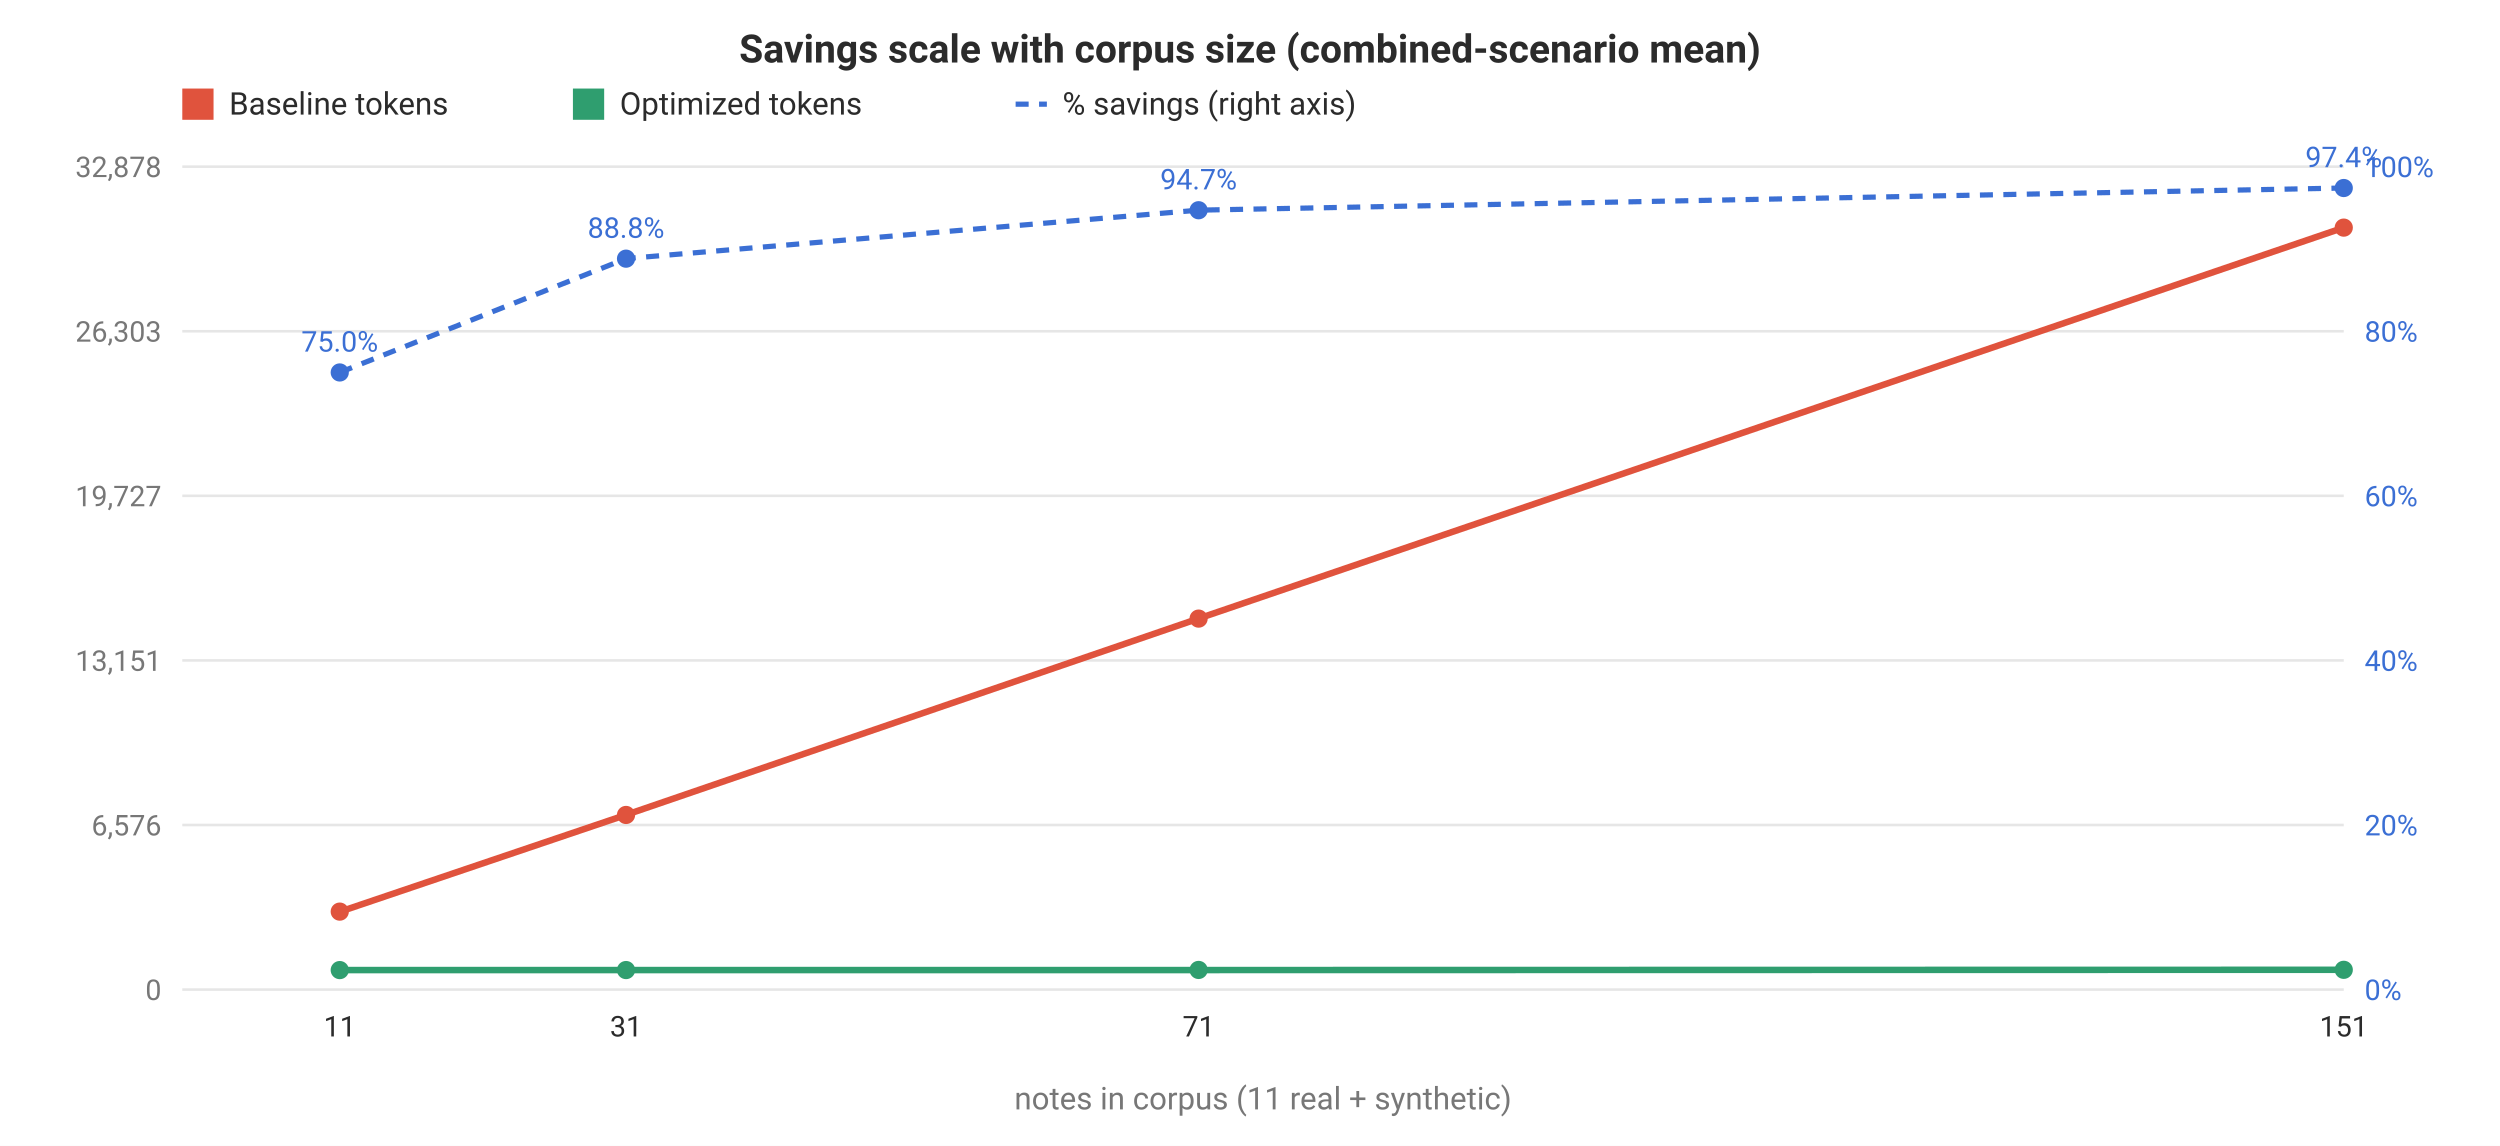
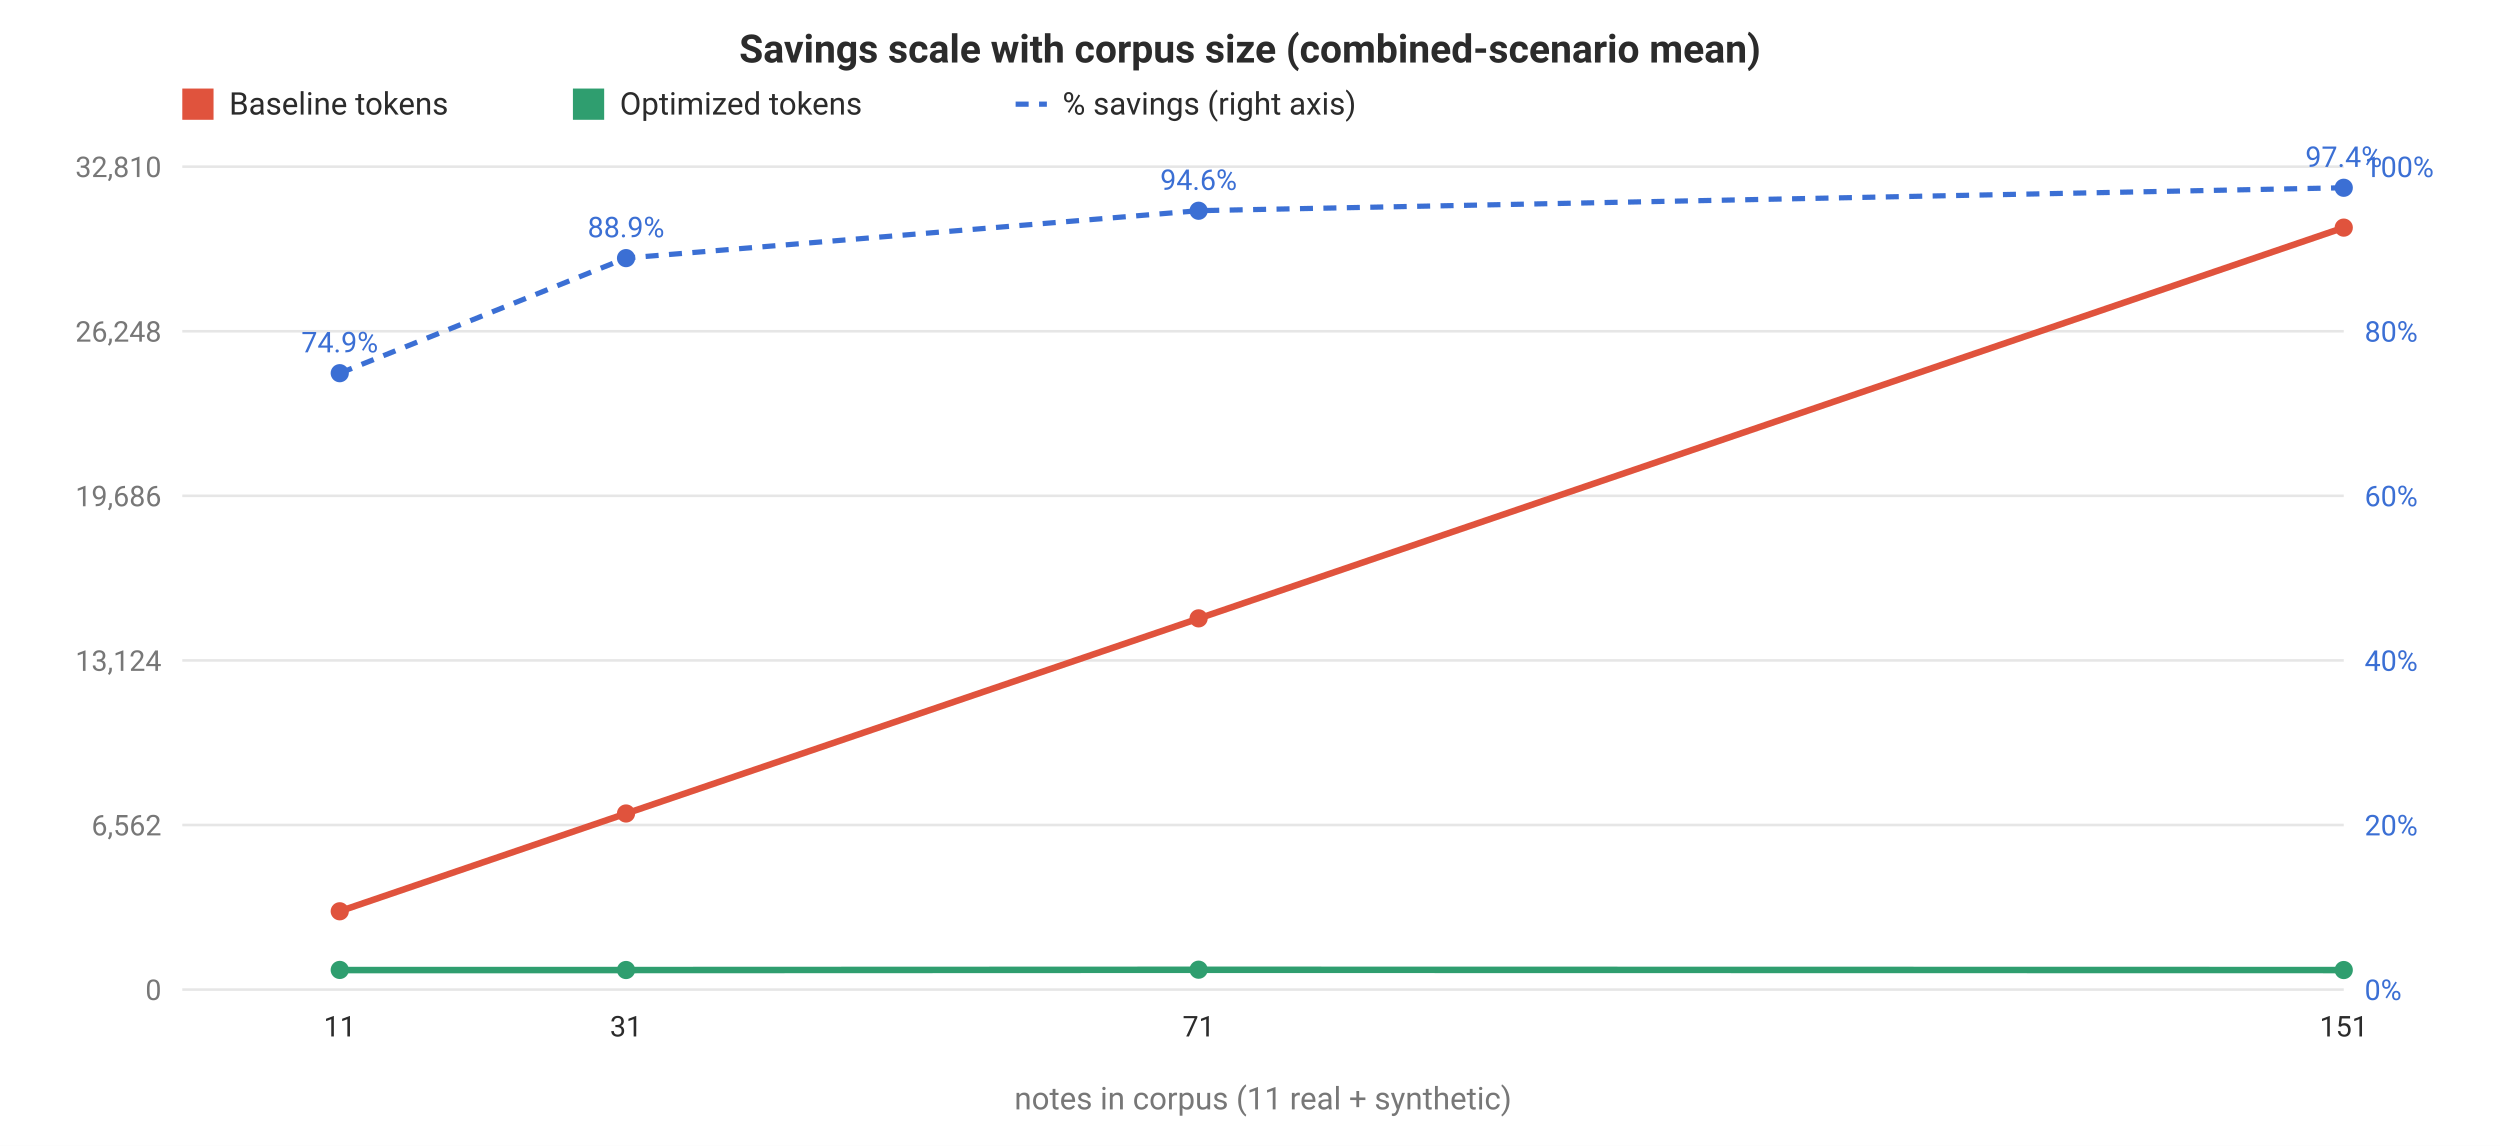
<svg xmlns="http://www.w3.org/2000/svg" viewBox="0 0 960 440" font-family="-apple-system,Segoe UI,Roboto,sans-serif">
  <rect width="960" height="440" fill="#ffffff" />
  <text x="480" y="24" text-anchor="middle" font-size="15" font-weight="600" fill="#2b2b2b">Savings scale with corpus size (combined-scenario mean)</text>
  <line x1="70" y1="380" x2="900" y2="380" stroke="#e6e6e6" />
  <text x="62" y="384" text-anchor="end" font-size="11" fill="#777">0</text>
  <text x="908" y="384" text-anchor="start" font-size="11" fill="#3b6fd4">0%</text>
  <line x1="70" y1="316.8" x2="900" y2="316.8" stroke="#e6e6e6" />
-   <text x="62" y="320.8" text-anchor="end" font-size="11" fill="#777">6,576</text>
+   <text x="62" y="320.8" text-anchor="end" font-size="11" fill="#777">6,562</text>
  <text x="908" y="320.8" text-anchor="start" font-size="11" fill="#3b6fd4">20%</text>
  <line x1="70" y1="253.6" x2="900" y2="253.6" stroke="#e6e6e6" />
-   <text x="62" y="257.6" text-anchor="end" font-size="11" fill="#777">13,151</text>
+   <text x="62" y="257.6" text-anchor="end" font-size="11" fill="#777">13,124</text>
  <text x="908" y="257.6" text-anchor="start" font-size="11" fill="#3b6fd4">40%</text>
  <line x1="70" y1="190.4" x2="900" y2="190.4" stroke="#e6e6e6" />
-   <text x="62" y="194.4" text-anchor="end" font-size="11" fill="#777">19,727</text>
+   <text x="62" y="194.4" text-anchor="end" font-size="11" fill="#777">19,686</text>
  <text x="908" y="194.4" text-anchor="start" font-size="11" fill="#3b6fd4">60%</text>
  <line x1="70" y1="127.2" x2="900" y2="127.2" stroke="#e6e6e6" />
-   <text x="62" y="131.2" text-anchor="end" font-size="11" fill="#777">26,303</text>
+   <text x="62" y="131.2" text-anchor="end" font-size="11" fill="#777">26,248</text>
  <text x="908" y="131.2" text-anchor="start" font-size="11" fill="#3b6fd4">80%</text>
  <line x1="70" y1="64" x2="900" y2="64" stroke="#e6e6e6" />
-   <text x="62" y="68" text-anchor="end" font-size="11" fill="#777">32,878</text>
+   <text x="62" y="68" text-anchor="end" font-size="11" fill="#777">32,810</text>
  <text x="908" y="68" text-anchor="start" font-size="11" fill="#3b6fd4">100%</text>
-   <path d="M130.5,350.1 L240.4,312.9 L460.3,237.5 L900.0,87.4" fill="none" stroke="#e0533d" stroke-width="2.5" />
-   <path d="M130.5,372.5 L240.4,372.5 L460.3,372.5 L900.0,372.4" fill="none" stroke="#2f9e6f" stroke-width="2.5" />
-   <path d="M130.5,143.0 L240.4,99.3 L460.3,80.7 L900.0,72.2" fill="none" stroke="#3b6fd4" stroke-width="2" stroke-dasharray="5 4" />
-   <circle cx="130.464" cy="350.061" r="3.5" fill="#e0533d" />
-   <circle cx="130.464" cy="372.513" r="3.5" fill="#2f9e6f" />
-   <circle cx="130.464" cy="143.025" r="3.5" fill="#3b6fd4" />
-   <text x="130.464" y="135.025" text-anchor="middle" font-size="11" fill="#3b6fd4">75.0%</text>
+   <path d="M130.5,349.9 L240.4,312.4 L460.3,237.5 L900.0,87.4" fill="none" stroke="#e0533d" stroke-width="2.5" />
+   <path d="M130.5,372.5 L240.4,372.5 L460.3,372.4 L900.0,372.5" fill="none" stroke="#2f9e6f" stroke-width="2.5" />
+   <path d="M130.5,143.3 L240.4,99.1 L460.3,80.9 L900.0,72.1" fill="none" stroke="#3b6fd4" stroke-width="2" stroke-dasharray="5 4" />
+   <circle cx="130.464" cy="349.932" r="3.5" fill="#e0533d" />
+   <circle cx="130.464" cy="372.454" r="3.5" fill="#2f9e6f" />
+   <circle cx="130.464" cy="143.304" r="3.5" fill="#3b6fd4" />
+   <text x="130.464" y="135.304" text-anchor="middle" font-size="11" fill="#3b6fd4">74.9%</text>
  <text x="130.464" y="398" text-anchor="middle" font-size="11" fill="#2b2b2b">11</text>
-   <circle cx="240.397" cy="312.943" r="3.5" fill="#e0533d" />
-   <circle cx="240.397" cy="372.503" r="3.5" fill="#2f9e6f" />
-   <circle cx="240.397" cy="99.328" r="3.5" fill="#3b6fd4" />
-   <text x="240.397" y="91.328" text-anchor="middle" font-size="11" fill="#3b6fd4">88.8%</text>
+   <circle cx="240.397" cy="312.38" r="3.5" fill="#e0533d" />
+   <circle cx="240.397" cy="372.485" r="3.5" fill="#2f9e6f" />
+   <circle cx="240.397" cy="99.117" r="3.5" fill="#3b6fd4" />
+   <text x="240.397" y="91.117" text-anchor="middle" font-size="11" fill="#3b6fd4">88.9%</text>
  <text x="240.397" y="398" text-anchor="middle" font-size="11" fill="#2b2b2b">31</text>
-   <circle cx="460.265" cy="237.543" r="3.5" fill="#e0533d" />
-   <circle cx="460.265" cy="372.458" r="3.5" fill="#2f9e6f" />
-   <circle cx="460.265" cy="80.731" r="3.5" fill="#3b6fd4" />
-   <text x="460.265" y="72.731" text-anchor="middle" font-size="11" fill="#3b6fd4">94.7%</text>
+   <circle cx="460.265" cy="237.45" r="3.5" fill="#e0533d" />
+   <circle cx="460.265" cy="372.363" r="3.5" fill="#2f9e6f" />
+   <circle cx="460.265" cy="80.93" r="3.5" fill="#3b6fd4" />
+   <text x="460.265" y="72.93" text-anchor="middle" font-size="11" fill="#3b6fd4">94.6%</text>
  <text x="460.265" y="398" text-anchor="middle" font-size="11" fill="#2b2b2b">71</text>
  <circle cx="900" cy="87.407" r="3.5" fill="#e0533d" />
-   <circle cx="900" cy="372.41" r="3.5" fill="#2f9e6f" />
-   <circle cx="900" cy="72.198" r="3.5" fill="#3b6fd4" />
-   <text x="900" y="64.198" text-anchor="middle" font-size="11" fill="#3b6fd4">97.4%</text>
+   <circle cx="900" cy="372.495" r="3.5" fill="#2f9e6f" />
+   <circle cx="900" cy="72.105" r="3.5" fill="#3b6fd4" />
+   <text x="900" y="64.105" text-anchor="middle" font-size="11" fill="#3b6fd4">97.4%</text>
  <text x="900" y="398" text-anchor="middle" font-size="11" fill="#2b2b2b">151</text>
  <text x="485" y="426" text-anchor="middle" font-size="12" fill="#777">notes in corpus (11 real + synthetic)</text>
  <rect x="70" y="34" width="12" height="12" fill="#e0533d" />
  <text x="88" y="44" font-size="12" fill="#2b2b2b">Baseline tokens</text>
  <rect x="220" y="34" width="12" height="12" fill="#2f9e6f" />
  <text x="238" y="44" font-size="12" fill="#2b2b2b">Optimized tokens</text>
  <line x1="390" y1="40" x2="402" y2="40" stroke="#3b6fd4" stroke-width="2" stroke-dasharray="5 4" />
  <text x="408" y="44" font-size="12" fill="#2b2b2b">% savings (right axis)</text>
</svg>
